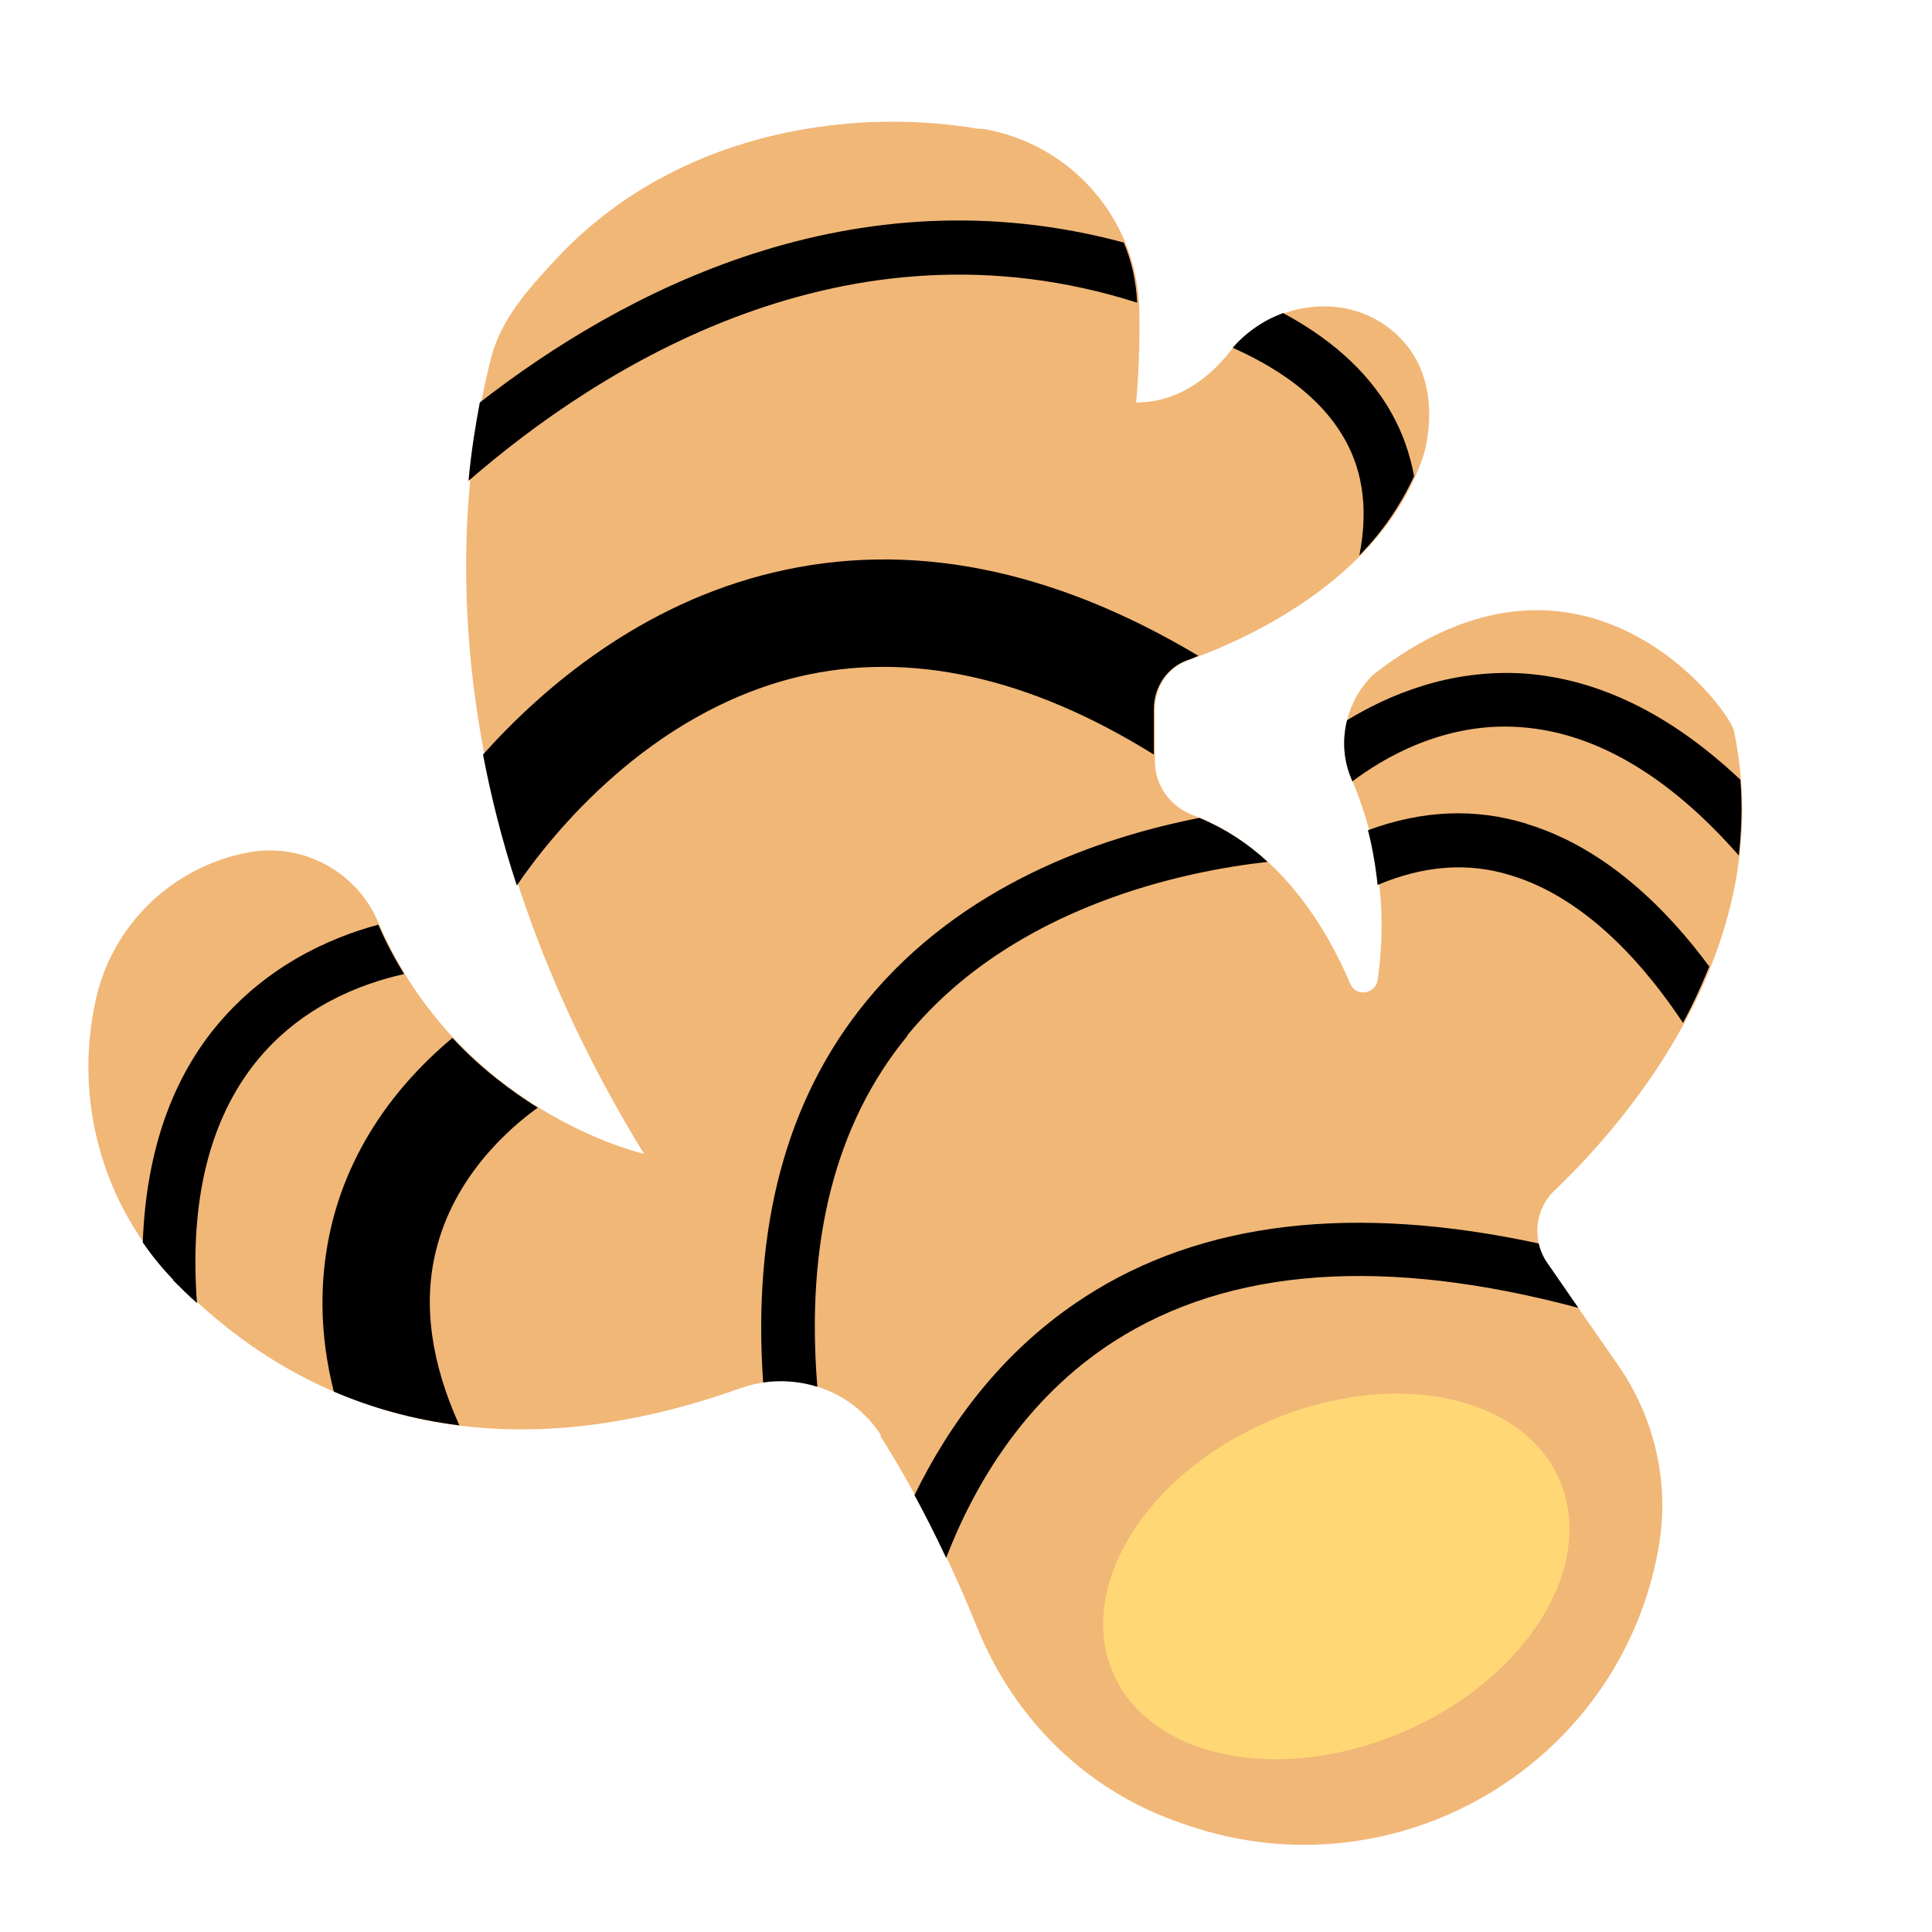
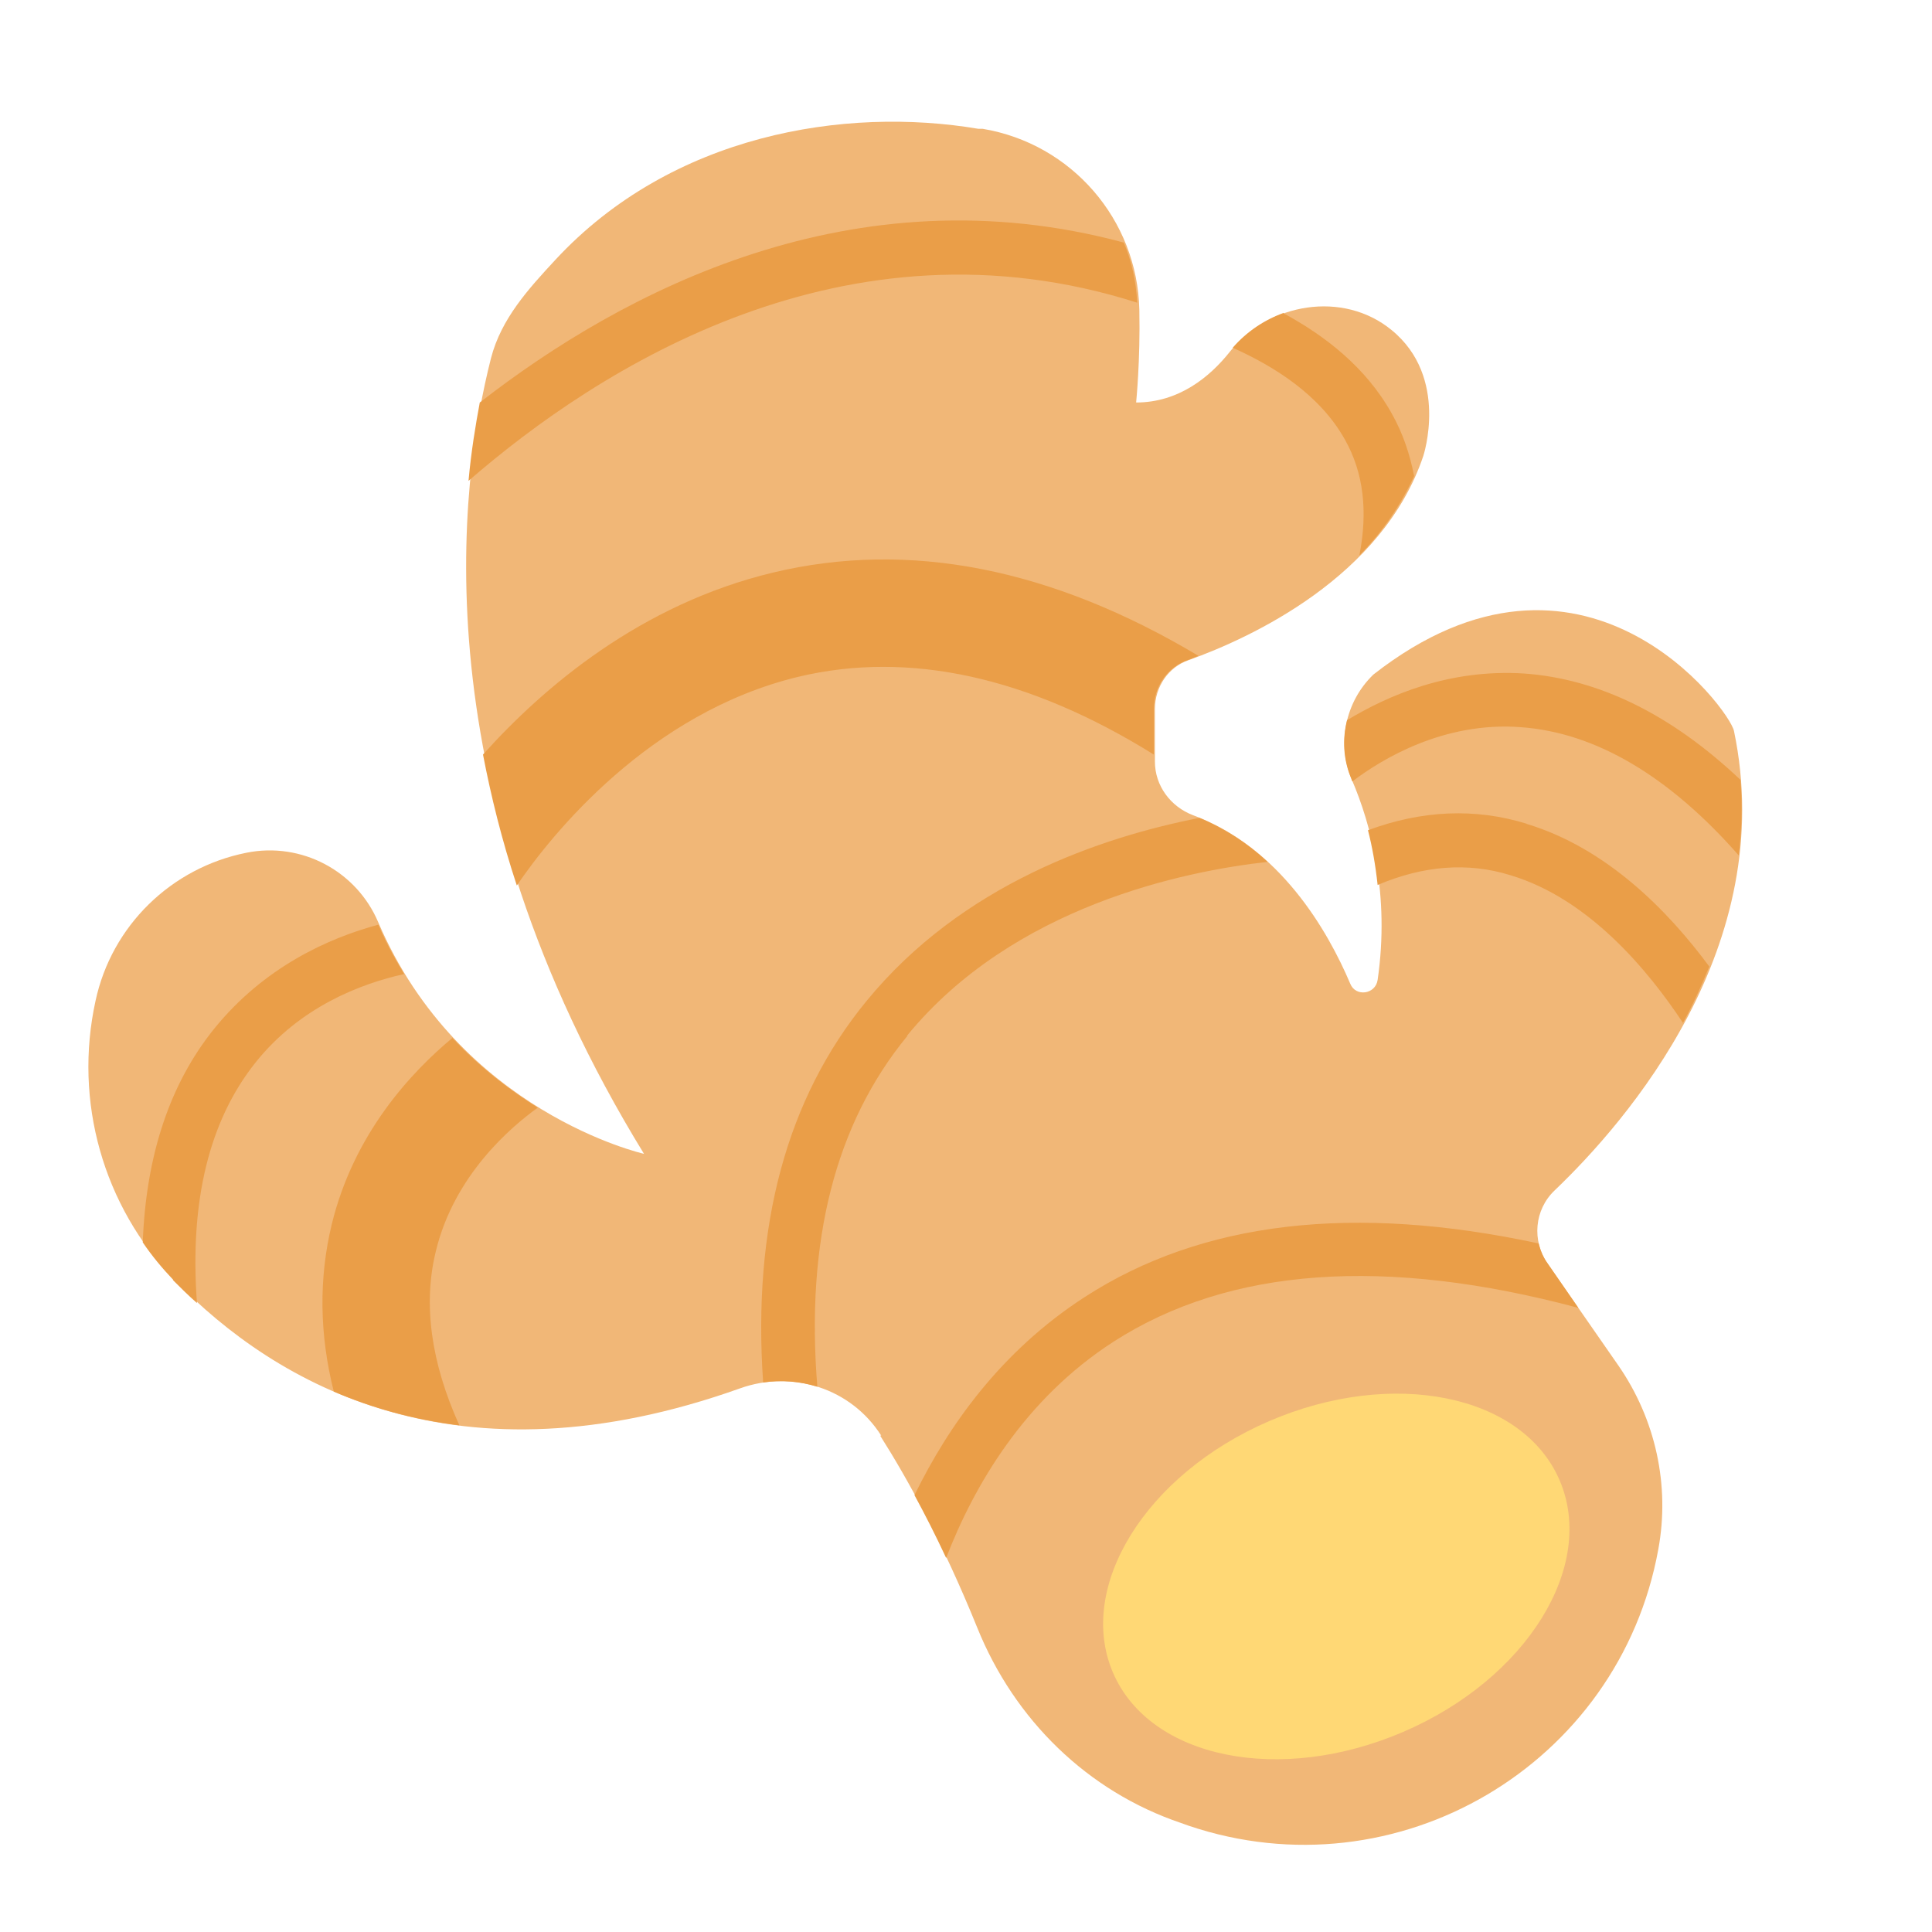
<svg xmlns="http://www.w3.org/2000/svg" viewBox="0 0 36 36">
  <path fill="#f1b777" d="M16.4 26.75c.52.82 1.17 2 1.81 3.58.69 1.71 2.05 3.05 3.8 3.64.05.02.09.03.14.05 3.88 1.31 8.02-1.13 8.75-5.15.22-1.19-.05-2.42-.74-3.42l-1.32-1.9c-.3-.43-.25-1.01.13-1.37 1.35-1.29 4.18-4.55 3.34-8.56-.08-.4-2.81-4.11-6.72-1.05a1.77 1.77 0 0 0-.4 1.96c.36.84.71 2.15.48 3.73-.04.27-.41.32-.51.07-.42-.99-1.31-2.54-2.93-3.14-.42-.16-.71-.55-.71-1v-.98c0-.41.25-.78.63-.91 1.17-.42 3.61-1.55 4.37-3.8 0 0 .49-1.47-.59-2.35-.9-.74-2.29-.51-3.01.4-.38.48-.96.95-1.75.95 0 0 .08-.78.06-1.73a3.497 3.497 0 0 0-2.92-3.37h-.08c-2.49-.42-5.71.1-7.88 2.44-.51.55-1.01 1.1-1.2 1.83-.6 2.35-1.33 8.02 2.85 14.83 0 0-3.43-.77-4.95-4.31a2.197 2.197 0 0 0-2.46-1.3c-1.4.28-2.51 1.36-2.81 2.76-.41 1.87.14 3.82 1.47 5.2 1.9 1.96 5.27 3.9 10.54 2.02.98-.35 2.07 0 2.63.88Z" />
  <path fill="#ffd875" d="M29.06 27.58c-.69-1.6-3.11-2.09-5.41-1.1-2.3.99-3.6 3.09-2.91 4.69.69 1.6 3.11 2.09 5.41 1.1s3.6-3.09 2.91-4.69Z" />
-   <path d="M20.21 24.17c-1.56 1.01-2.54 2.4-3.17 3.69.19.35.39.74.59 1.17.52-1.35 1.46-2.96 3.12-4.03 2.16-1.39 5.07-1.59 8.66-.63l-.58-.84c-.08-.11-.13-.24-.16-.36-3.43-.74-6.27-.42-8.46 1m-16.99-.32c.14.14.29.29.45.43-.14-1.9.23-3.4 1.09-4.48.83-1.04 1.96-1.47 2.77-1.65-.17-.28-.34-.59-.48-.92-.93.25-2.13.79-3.06 1.94-.83 1.03-1.27 2.37-1.33 3.98.17.25.36.48.57.7Zm6.8-3.21c-.51-.32-1.07-.74-1.59-1.3-.78.65-1.84 1.79-2.25 3.48-.24 1-.23 2.04.04 3.11.7.3 1.47.52 2.34.63-.53-1.17-.68-2.26-.44-3.24.34-1.42 1.4-2.32 1.9-2.68m6.88-1.34c1.98-2.42 5.18-3.07 6.72-3.24a4.27 4.27 0 0 0-1.27-.82c-1.83.36-4.42 1.23-6.21 3.42-1.49 1.82-2.12 4.2-1.92 7.1.34-.05.69-.02 1.01.08-.22-2.7.33-4.9 1.68-6.54Zm4.6-5.24v-.85c0-.41.25-.78.63-.91.06-.02.13-.05.2-.08-2.73-1.63-5.39-2.16-7.93-1.55-2.46.59-4.27 2.13-5.4 3.39.15.78.35 1.59.63 2.44.64-.94 2.46-3.22 5.25-3.89 2.06-.49 4.29 0 6.62 1.45ZM8.94 7.5c-.08.43-.16.91-.21 1.46 2.43-2.11 7.03-5.05 12.46-3.32-.02-.39-.1-.77-.25-1.12-5.04-1.36-9.34.91-12 2.98Zm14.98-1.67c-.36.13-.69.35-.95.65.76.34 1.62.87 2.09 1.71.35.62.43 1.34.27 2.16a5.2 5.2 0 0 0 1.02-1.48c-.08-.41-.21-.8-.42-1.17-.48-.86-1.25-1.45-2.01-1.86Zm8.51 8.7c-1.28-1.21-2.63-1.88-4.03-1.98-1.4-.09-2.54.41-3.3.87-.09.36-.07.74.08 1.09 0 .01.01.03.02.05.54-.41 1.7-1.12 3.14-1.01 1.39.1 2.76.91 4.06 2.39.05-.45.07-.92.03-1.41m-3.98.82c-.97-.3-1.96-.25-2.96.12.08.31.14.65.18 1.02.85-.36 1.68-.43 2.48-.18 1.46.44 2.56 1.77 3.21 2.75.18-.33.34-.68.49-1.05-.76-1.03-1.91-2.21-3.41-2.66Z" class="cls-2" />
+   <path fill="#ea9e48" d="M20.21 24.17c-1.56 1.01-2.54 2.4-3.17 3.69.19.35.39.74.59 1.17.52-1.35 1.46-2.96 3.12-4.03 2.16-1.39 5.07-1.59 8.66-.63l-.58-.84c-.08-.11-.13-.24-.16-.36-3.43-.74-6.27-.42-8.46 1m-16.99-.32c.14.14.29.29.45.43-.14-1.9.23-3.4 1.09-4.48.83-1.04 1.96-1.47 2.77-1.65-.17-.28-.34-.59-.48-.92-.93.25-2.13.79-3.06 1.94-.83 1.03-1.27 2.37-1.33 3.98.17.25.36.48.57.7Zm6.8-3.21c-.51-.32-1.07-.74-1.59-1.3-.78.65-1.84 1.79-2.25 3.48-.24 1-.23 2.04.04 3.11.7.3 1.47.52 2.34.63-.53-1.17-.68-2.26-.44-3.24.34-1.42 1.4-2.32 1.9-2.68m6.88-1.34c1.98-2.42 5.18-3.07 6.72-3.24a4.27 4.27 0 0 0-1.27-.82c-1.83.36-4.42 1.23-6.21 3.42-1.49 1.82-2.12 4.2-1.92 7.1.34-.05.69-.02 1.01.08-.22-2.7.33-4.9 1.68-6.54Zm4.6-5.24v-.85c0-.41.25-.78.63-.91.06-.02.13-.05.2-.08-2.73-1.63-5.39-2.16-7.93-1.55-2.46.59-4.27 2.13-5.4 3.39.15.78.35 1.59.63 2.44.64-.94 2.46-3.22 5.25-3.89 2.06-.49 4.29 0 6.62 1.45ZM8.94 7.5c-.08.43-.16.91-.21 1.46 2.43-2.11 7.03-5.05 12.46-3.32-.02-.39-.1-.77-.25-1.12-5.04-1.36-9.34.91-12 2.98Zm14.98-1.67c-.36.13-.69.35-.95.65.76.34 1.62.87 2.09 1.71.35.62.43 1.34.27 2.16a5.2 5.2 0 0 0 1.02-1.48c-.08-.41-.21-.8-.42-1.17-.48-.86-1.25-1.45-2.01-1.86Zm8.51 8.7c-1.28-1.21-2.63-1.88-4.03-1.98-1.4-.09-2.54.41-3.3.87-.09.36-.07.74.08 1.09 0 .01.01.03.02.05.54-.41 1.7-1.12 3.14-1.01 1.39.1 2.76.91 4.06 2.39.05-.45.07-.92.03-1.41m-3.98.82c-.97-.3-1.96-.25-2.96.12.08.31.14.65.18 1.02.85-.36 1.68-.43 2.48-.18 1.46.44 2.56 1.77 3.21 2.75.18-.33.34-.68.49-1.05-.76-1.03-1.91-2.21-3.41-2.66Z" />
</svg>
